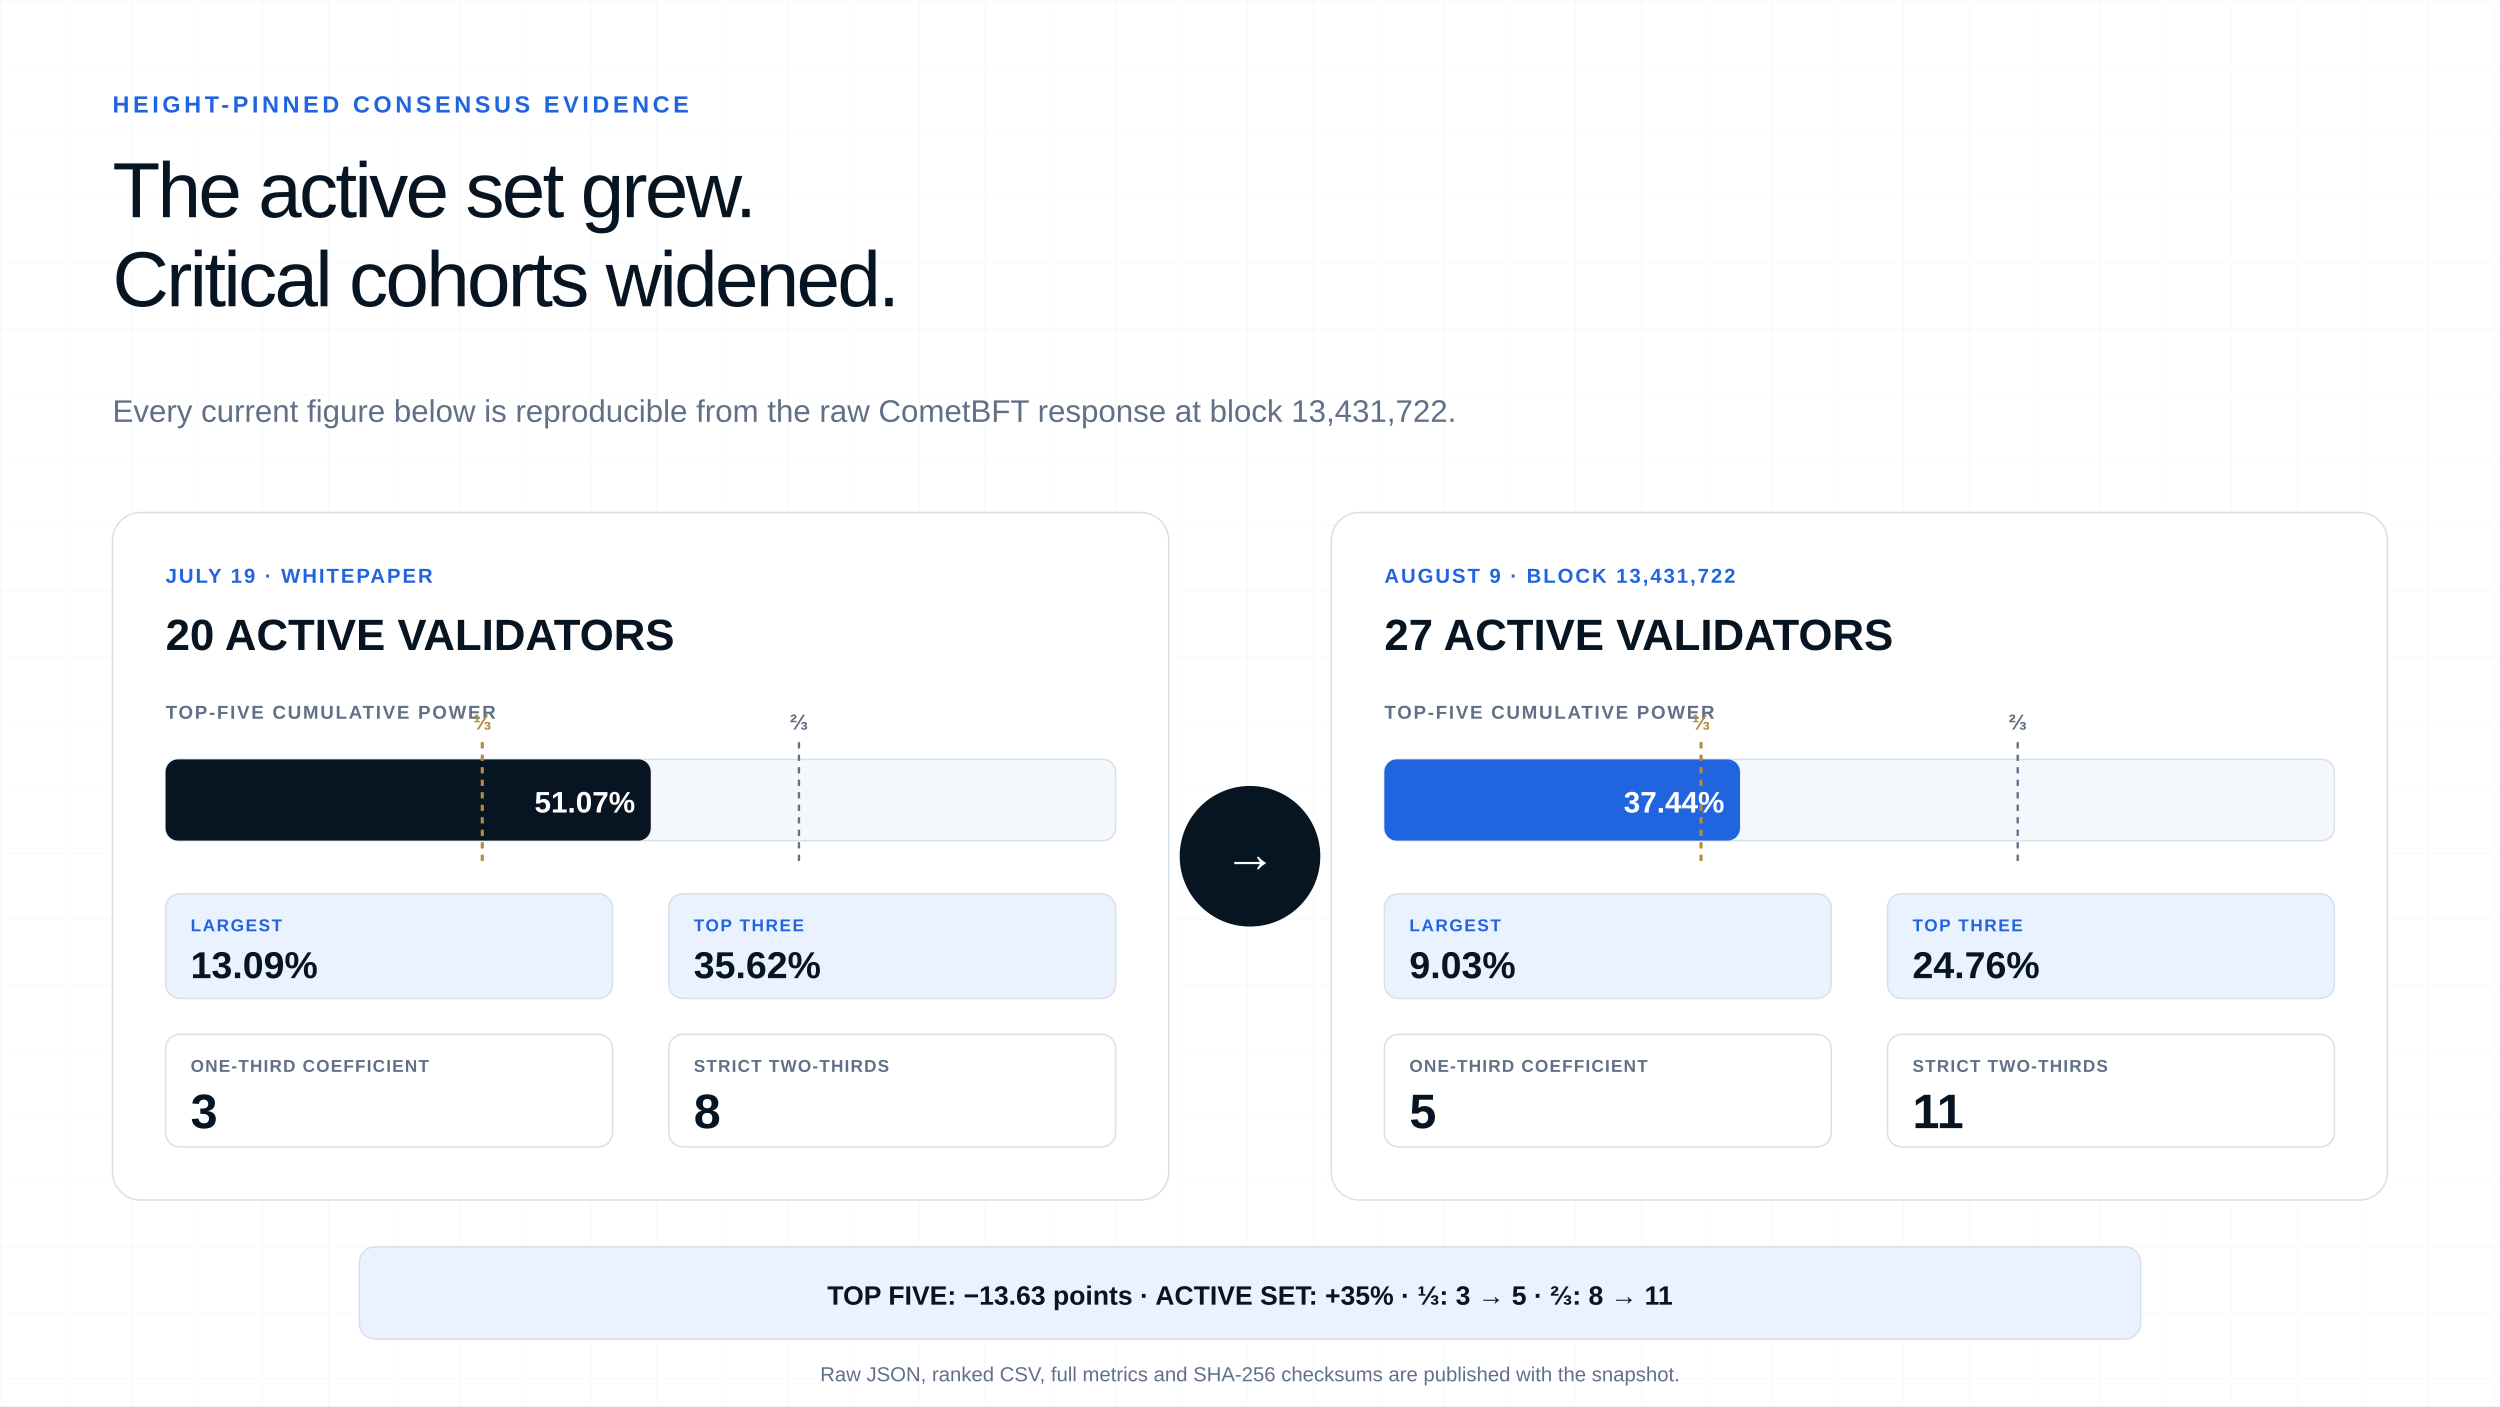
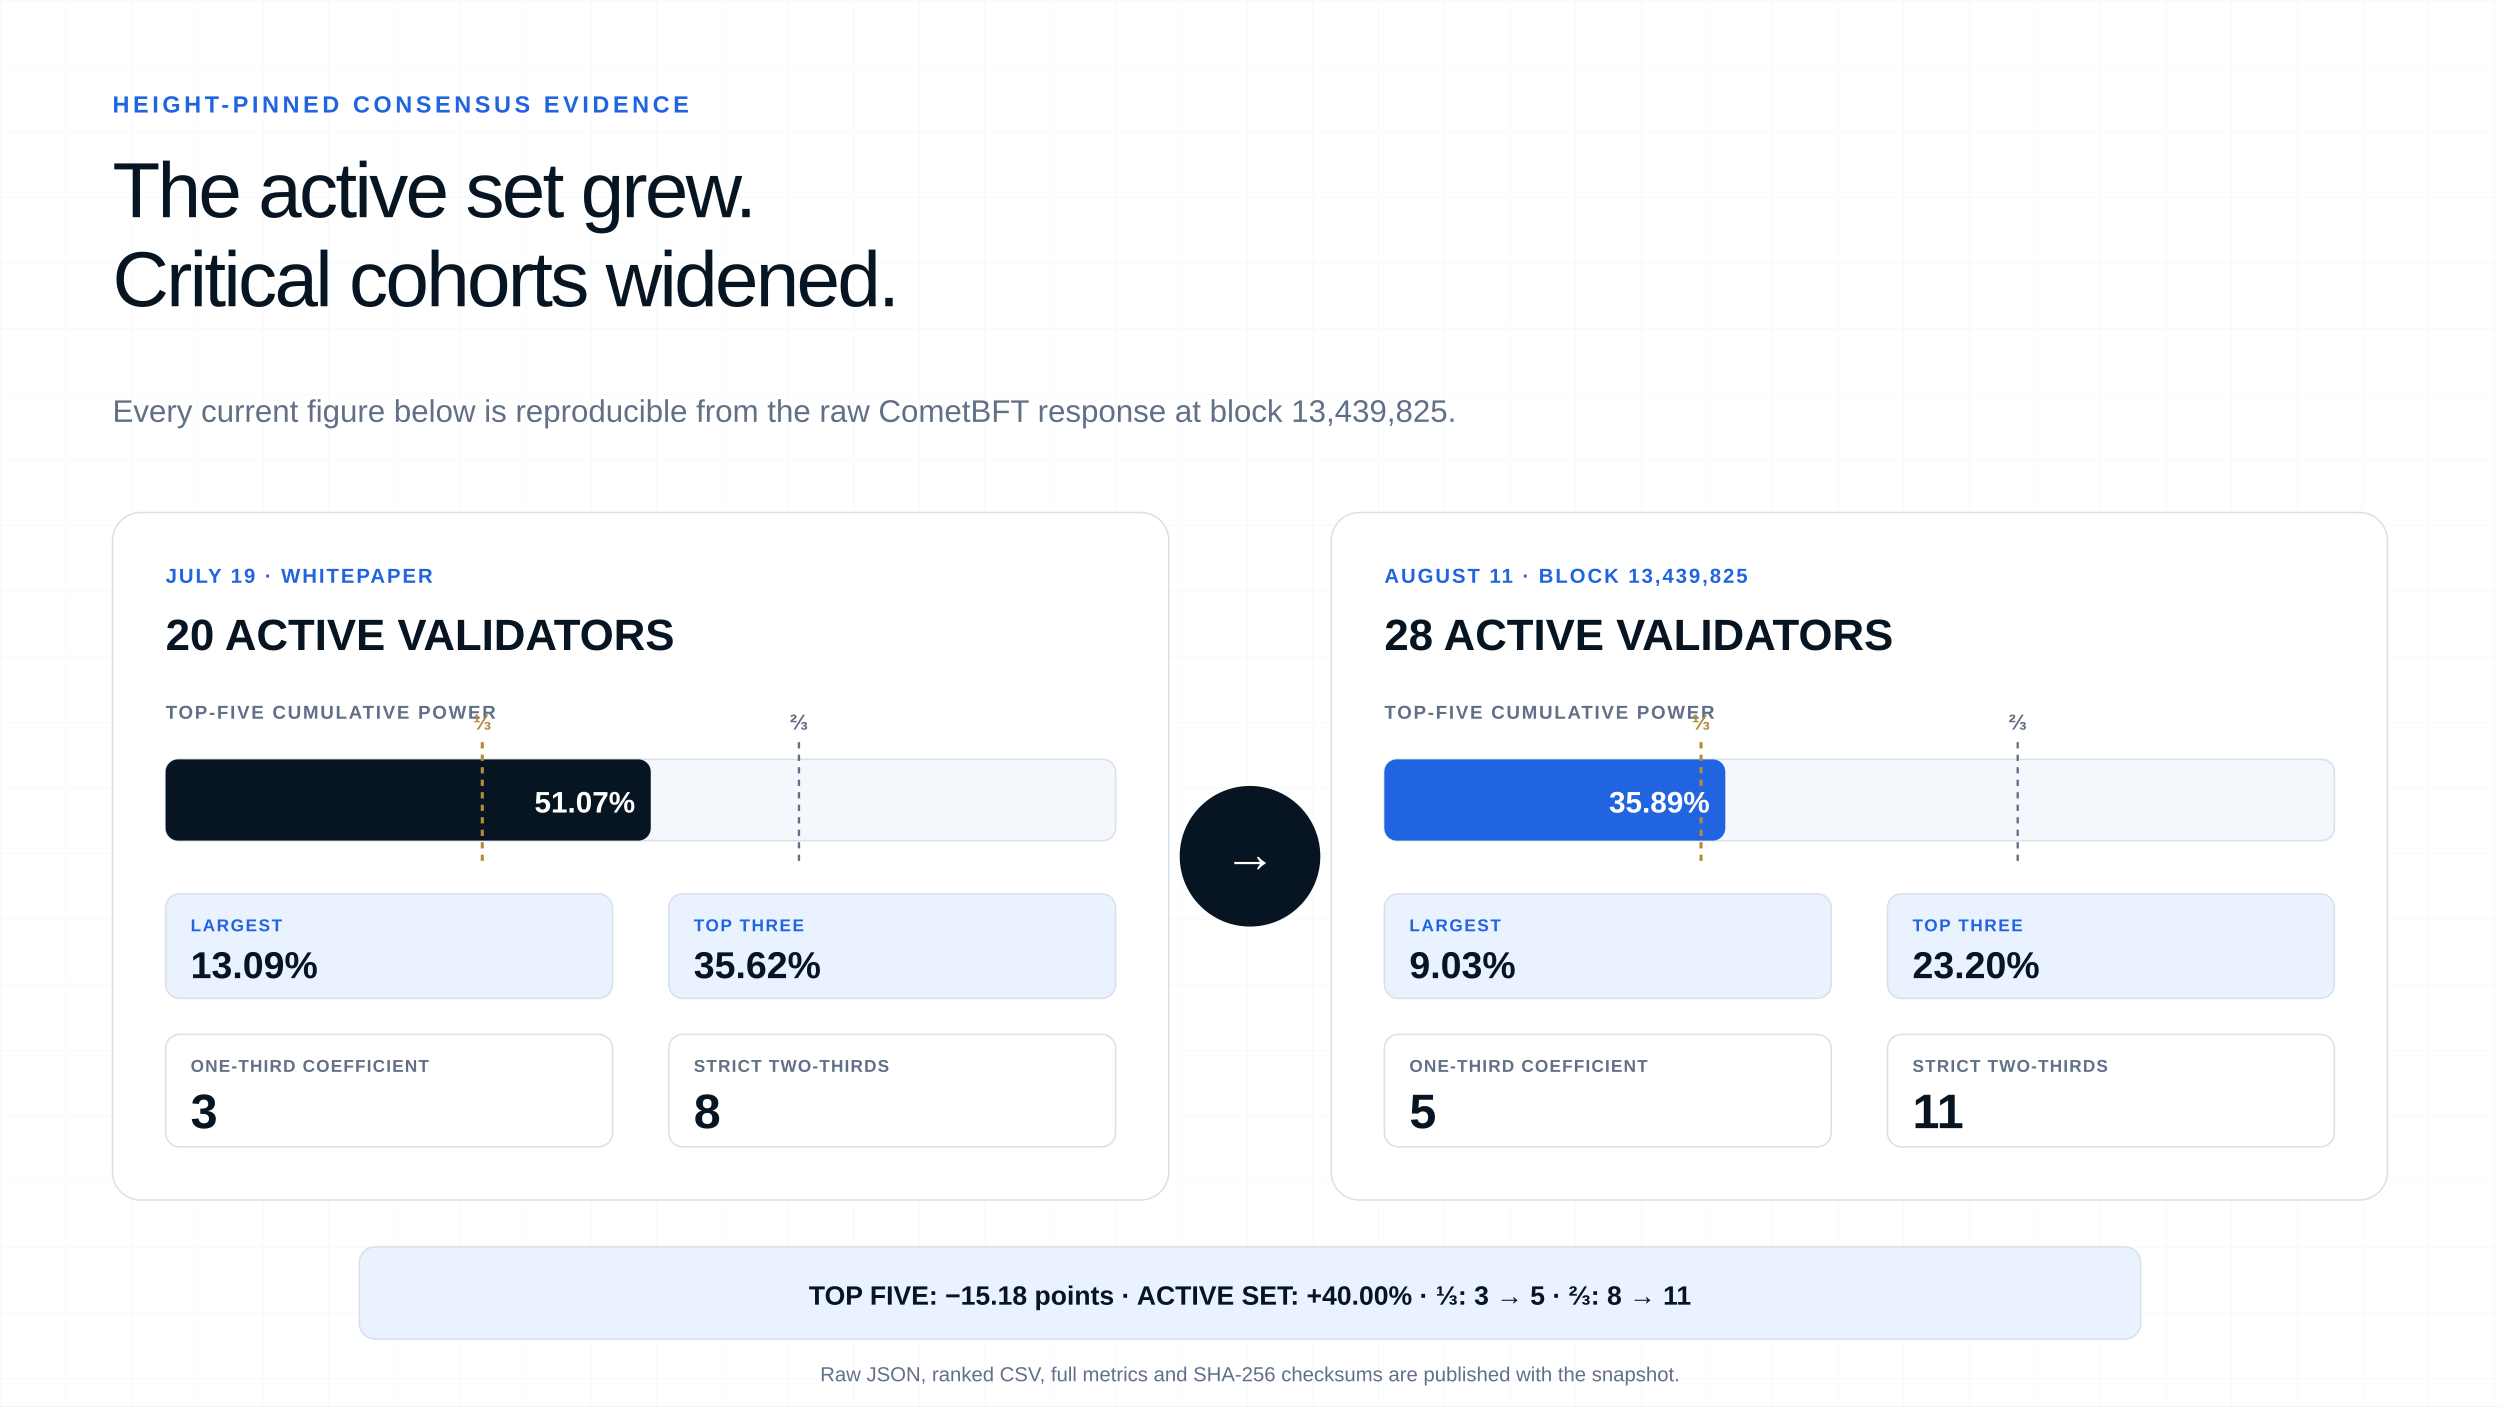
<svg xmlns="http://www.w3.org/2000/svg" width="1600" height="900" viewBox="0 0 1600 900" role="img" aria-labelledby="title desc">
  <defs>
    <pattern id="grid" width="42" height="42" patternUnits="userSpaceOnUse">
      <path d="M42 0H0V42" fill="none" stroke="#DDE7F3" stroke-width="1" opacity=".48" />
    </pattern>
    <linearGradient id="fade" x1="0" y1="0" x2="1" y2="1">
      <stop offset="0" stop-color="#F9FBFE" />
      <stop offset="1" stop-color="#EEF4FB" />
    </linearGradient>
    <linearGradient id="warmFade" x1="0" y1="0" x2="1" y2="1">
      <stop offset="0" stop-color="#FBFCFE" />
      <stop offset="1" stop-color="#F7F0E2" />
    </linearGradient>
    <linearGradient id="darkFade" x1="0" y1="0" x2="1" y2="1">
      <stop offset="0" stop-color="#071522" />
      <stop offset="1" stop-color="#0D2845" />
    </linearGradient>
    <filter id="shadow" x="-20%" y="-20%" width="140%" height="140%">
      <feDropShadow dx="0" dy="12" stdDeviation="18" flood-color="#071522" flood-opacity=".10" />
    </filter>
    <marker id="arrow" viewBox="0 0 10 10" refX="8" refY="5" markerWidth="7" markerHeight="7" orient="auto-start-reverse">
      <path d="M0 0 10 5 0 10Z" fill="#2164DF" />
    </marker>
  </defs>
  <rect x="0" y="0" width="1600" height="900" rx="0" fill="#FFFFFF" stroke="none" stroke-width="1" />
  <rect width="1600" height="900" fill="url(#grid)" opacity=".6" />
  <text x="72" y="72" font-size="15" font-weight="700" fill="#2164DF" text-anchor="start" font-family="Arial, Helvetica, sans-serif" letter-spacing="2.3">HEIGHT-PINNED CONSENSUS EVIDENCE</text>
  <text x="72" y="139" font-size="50" font-weight="500" fill="#071522" text-anchor="start" font-family="Arial, Helvetica, sans-serif" letter-spacing="-1.7">
    <tspan x="72" dy="0">The active set grew.</tspan>
    <tspan x="72" dy="57">Critical cohorts widened.</tspan>
  </text>
-   <text x="72" y="270" font-size="20" font-weight="500" fill="#617086" text-anchor="start" font-family="Arial, Helvetica, sans-serif">Every current figure below is reproducible from the raw CometBFT response at block 13,431,722.</text>
+   <text x="72" y="270" font-size="20" font-weight="500" fill="#617086" text-anchor="start" font-family="Arial, Helvetica, sans-serif">Every current figure below is reproducible from the raw CometBFT response at block 13,439,825.</text>
  <rect x="72" y="328" width="676" height="440" rx="18" fill="#FFFFFF" stroke="#D8E0E9" stroke-width="1" />
  <text x="106" y="373" font-size="13" font-weight="700" fill="#2164DF" text-anchor="start" font-family="Arial, Helvetica, sans-serif" letter-spacing="1.25">JULY 19 · WHITEPAPER</text>
  <text x="106" y="416" font-size="28" font-weight="600" fill="#071522" text-anchor="start" font-family="Arial, Helvetica, sans-serif">20 ACTIVE VALIDATORS</text>
  <text x="106" y="460" font-size="12" font-weight="700" fill="#617086" text-anchor="start" font-family="Arial, Helvetica, sans-serif" letter-spacing="1.1">TOP-FIVE CUMULATIVE POWER</text>
  <rect x="106" y="486" width="608" height="52" rx="8" fill="#F4F8FD" stroke="#D8E0E9" stroke-width="1" />
  <rect x="106" y="486" width="310.506" height="52" rx="8" fill="#071522" stroke="none" stroke-width="0" />
  <line x1="308.667" y1="475" x2="308.667" y2="551" stroke="#B48A3C" stroke-width="2" stroke-dasharray="4 4" />
  <text x="308.667" y="467" font-size="14" font-weight="700" fill="#B48A3C" text-anchor="middle" font-family="Arial, Helvetica, sans-serif">⅓</text>
  <line x1="511.333" y1="475" x2="511.333" y2="551" stroke="#617086" stroke-width="1.5" stroke-dasharray="4 4" />
  <text x="511.333" y="467" font-size="14" font-weight="700" fill="#617086" text-anchor="middle" font-family="Arial, Helvetica, sans-serif">⅔</text>
  <text x="406.506" y="520" font-size="19" font-weight="700" fill="#FFFFFF" text-anchor="end" font-family="Arial, Helvetica, sans-serif">51.07%</text>
  <rect x="106" y="572" width="286" height="67" rx="9" fill="#EAF2FF" stroke="#D8E0E9" stroke-width="1" />
  <text x="122" y="596" font-size="11" font-weight="700" fill="#2164DF" text-anchor="start" font-family="Arial, Helvetica, sans-serif" letter-spacing="1.0">LARGEST</text>
  <text x="122" y="626" font-size="24" font-weight="650" fill="#071522" text-anchor="start" font-family="Arial, Helvetica, sans-serif">13.09%</text>
  <rect x="428" y="572" width="286" height="67" rx="9" fill="#EAF2FF" stroke="#D8E0E9" stroke-width="1" />
  <text x="444" y="596" font-size="11" font-weight="700" fill="#2164DF" text-anchor="start" font-family="Arial, Helvetica, sans-serif" letter-spacing="1.0">TOP THREE</text>
  <text x="444" y="626" font-size="24" font-weight="650" fill="#071522" text-anchor="start" font-family="Arial, Helvetica, sans-serif">35.62%</text>
  <rect x="106" y="662" width="286" height="72" rx="9" fill="#FFFFFF" stroke="#D8E0E9" stroke-width="1" />
  <text x="122" y="686" font-size="11" font-weight="700" fill="#617086" text-anchor="start" font-family="Arial, Helvetica, sans-serif" letter-spacing="0.75">ONE-THIRD COEFFICIENT</text>
  <text x="122" y="722" font-size="31" font-weight="650" fill="#071522" text-anchor="start" font-family="Arial, Helvetica, sans-serif">3</text>
  <rect x="428" y="662" width="286" height="72" rx="9" fill="#FFFFFF" stroke="#D8E0E9" stroke-width="1" />
  <text x="444" y="686" font-size="11" font-weight="700" fill="#617086" text-anchor="start" font-family="Arial, Helvetica, sans-serif" letter-spacing="0.75">STRICT TWO-THIRDS</text>
  <text x="444" y="722" font-size="31" font-weight="650" fill="#071522" text-anchor="start" font-family="Arial, Helvetica, sans-serif">8</text>
  <rect x="852" y="328" width="676" height="440" rx="18" fill="#FFFFFF" stroke="#D8E0E9" stroke-width="1" />
-   <text x="886" y="373" font-size="13" font-weight="700" fill="#2164DF" text-anchor="start" font-family="Arial, Helvetica, sans-serif" letter-spacing="1.25">AUGUST 9 · BLOCK 13,431,722</text>
-   <text x="886" y="416" font-size="28" font-weight="600" fill="#071522" text-anchor="start" font-family="Arial, Helvetica, sans-serif">27 ACTIVE VALIDATORS</text>
+   <text x="886" y="373" font-size="13" font-weight="700" fill="#2164DF" text-anchor="start" font-family="Arial, Helvetica, sans-serif" letter-spacing="1.25">AUGUST 11 · BLOCK 13,439,825</text>
+   <text x="886" y="416" font-size="28" font-weight="600" fill="#071522" text-anchor="start" font-family="Arial, Helvetica, sans-serif">28 ACTIVE VALIDATORS</text>
  <text x="886" y="460" font-size="12" font-weight="700" fill="#617086" text-anchor="start" font-family="Arial, Helvetica, sans-serif" letter-spacing="1.1">TOP-FIVE CUMULATIVE POWER</text>
  <rect x="886" y="486" width="608" height="52" rx="8" fill="#F4F8FD" stroke="#D8E0E9" stroke-width="1" />
-   <rect x="886" y="486" width="227.635" height="52" rx="8" fill="#2164DF" stroke="none" stroke-width="0" />
+   <rect x="886" y="486" width="218.211" height="52" rx="8" fill="#2164DF" stroke="none" stroke-width="0" />
  <line x1="1088.667" y1="475" x2="1088.667" y2="551" stroke="#B48A3C" stroke-width="2" stroke-dasharray="4 4" />
  <text x="1088.667" y="467" font-size="14" font-weight="700" fill="#B48A3C" text-anchor="middle" font-family="Arial, Helvetica, sans-serif">⅓</text>
  <line x1="1291.333" y1="475" x2="1291.333" y2="551" stroke="#617086" stroke-width="1.5" stroke-dasharray="4 4" />
  <text x="1291.333" y="467" font-size="14" font-weight="700" fill="#617086" text-anchor="middle" font-family="Arial, Helvetica, sans-serif">⅔</text>
-   <text x="1103.635" y="520" font-size="19" font-weight="700" fill="#FFFFFF" text-anchor="end" font-family="Arial, Helvetica, sans-serif">37.44%</text>
+   <text x="1094.211" y="520" font-size="19" font-weight="700" fill="#FFFFFF" text-anchor="end" font-family="Arial, Helvetica, sans-serif">35.89%</text>
  <rect x="886" y="572" width="286" height="67" rx="9" fill="#EAF2FF" stroke="#D8E0E9" stroke-width="1" />
  <text x="902" y="596" font-size="11" font-weight="700" fill="#2164DF" text-anchor="start" font-family="Arial, Helvetica, sans-serif" letter-spacing="1.0">LARGEST</text>
  <text x="902" y="626" font-size="24" font-weight="650" fill="#071522" text-anchor="start" font-family="Arial, Helvetica, sans-serif">9.03%</text>
  <rect x="1208" y="572" width="286" height="67" rx="9" fill="#EAF2FF" stroke="#D8E0E9" stroke-width="1" />
  <text x="1224" y="596" font-size="11" font-weight="700" fill="#2164DF" text-anchor="start" font-family="Arial, Helvetica, sans-serif" letter-spacing="1.0">TOP THREE</text>
-   <text x="1224" y="626" font-size="24" font-weight="650" fill="#071522" text-anchor="start" font-family="Arial, Helvetica, sans-serif">24.76%</text>
+   <text x="1224" y="626" font-size="24" font-weight="650" fill="#071522" text-anchor="start" font-family="Arial, Helvetica, sans-serif">23.20%</text>
  <rect x="886" y="662" width="286" height="72" rx="9" fill="#FFFFFF" stroke="#D8E0E9" stroke-width="1" />
  <text x="902" y="686" font-size="11" font-weight="700" fill="#617086" text-anchor="start" font-family="Arial, Helvetica, sans-serif" letter-spacing="0.75">ONE-THIRD COEFFICIENT</text>
  <text x="902" y="722" font-size="31" font-weight="650" fill="#071522" text-anchor="start" font-family="Arial, Helvetica, sans-serif">5</text>
  <rect x="1208" y="662" width="286" height="72" rx="9" fill="#FFFFFF" stroke="#D8E0E9" stroke-width="1" />
  <text x="1224" y="686" font-size="11" font-weight="700" fill="#617086" text-anchor="start" font-family="Arial, Helvetica, sans-serif" letter-spacing="0.75">STRICT TWO-THIRDS</text>
  <text x="1224" y="722" font-size="31" font-weight="650" fill="#071522" text-anchor="start" font-family="Arial, Helvetica, sans-serif">11</text>
  <circle cx="800" cy="548" r="45" fill="#071522" stroke="#071522" stroke-width="0" />
  <text x="800" y="558" font-size="34" font-weight="400" fill="#FFFFFF" text-anchor="middle" font-family="Arial, Helvetica, sans-serif">→</text>
  <rect x="230" y="798" width="1140" height="59" rx="10" fill="#EAF2FF" stroke="#D8E0E9" stroke-width="1" />
-   <text x="800" y="835" font-size="17" font-weight="700" fill="#071522" text-anchor="middle" font-family="Arial, Helvetica, sans-serif">TOP FIVE: −13.63 points · ACTIVE SET: +35% · ⅓: 3 → 5 · ⅔: 8 → 11</text>
+   <text x="800" y="835" font-size="17" font-weight="700" fill="#071522" text-anchor="middle" font-family="Arial, Helvetica, sans-serif">TOP FIVE: −15.18 points · ACTIVE SET: +40.00% · ⅓: 3 → 5 · ⅔: 8 → 11</text>
  <text x="800" y="884" font-size="13" font-weight="500" fill="#617086" text-anchor="middle" font-family="Arial, Helvetica, sans-serif">Raw JSON, ranked CSV, full metrics and SHA-256 checksums are published with the snapshot.</text>
</svg>
